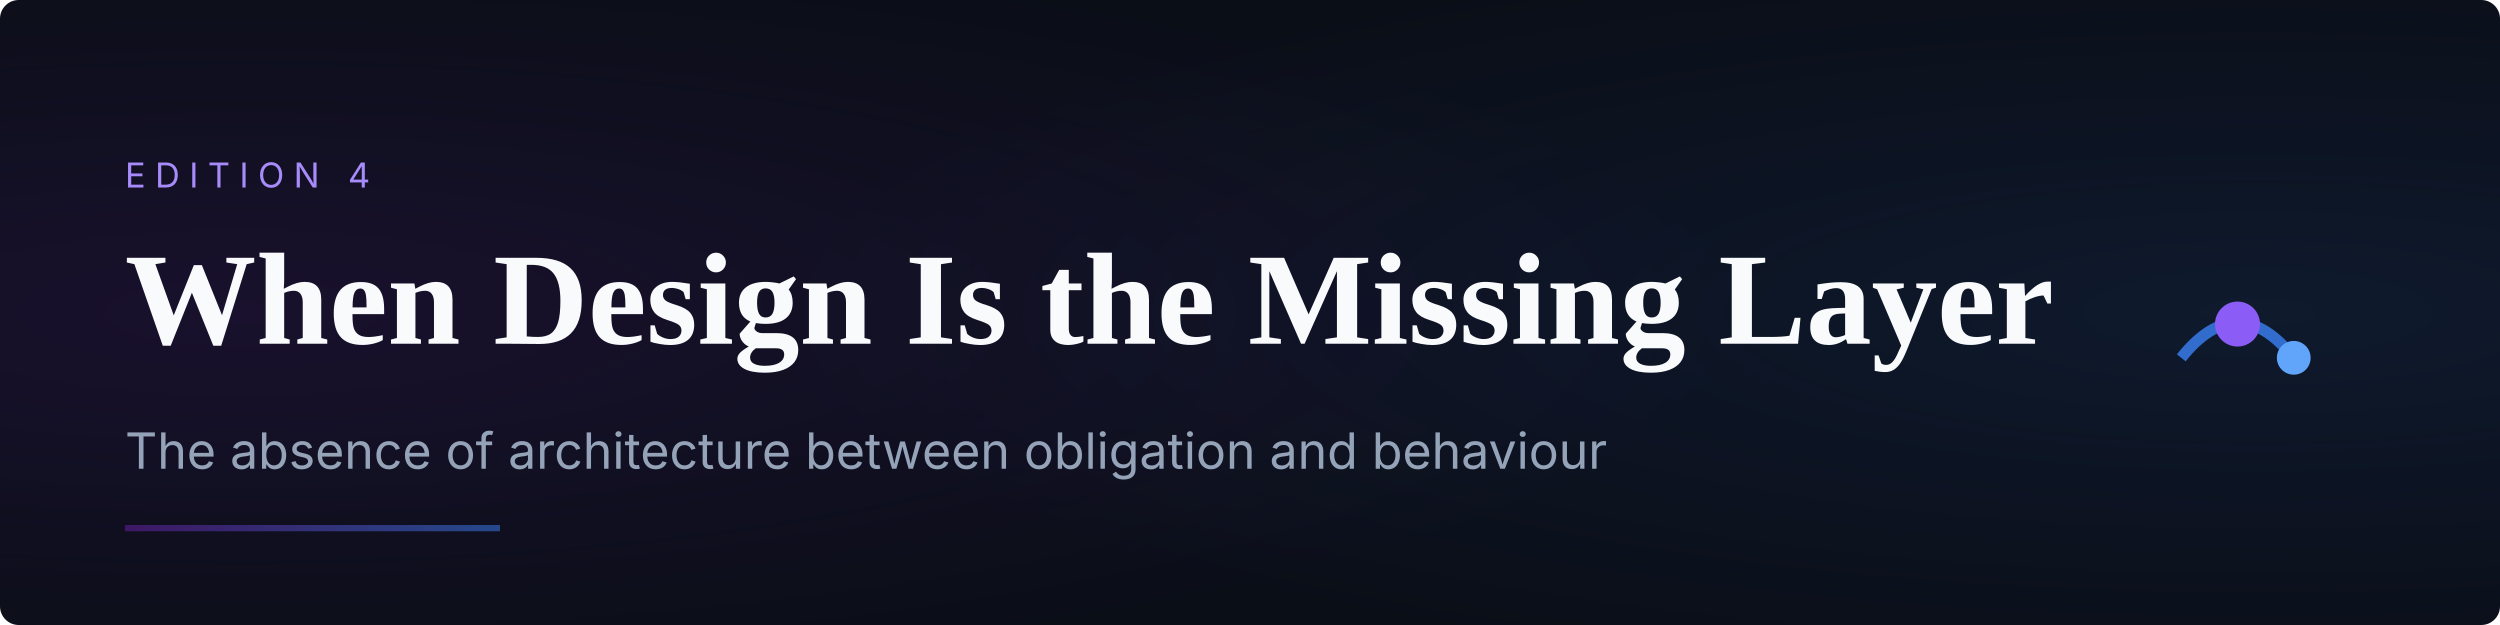
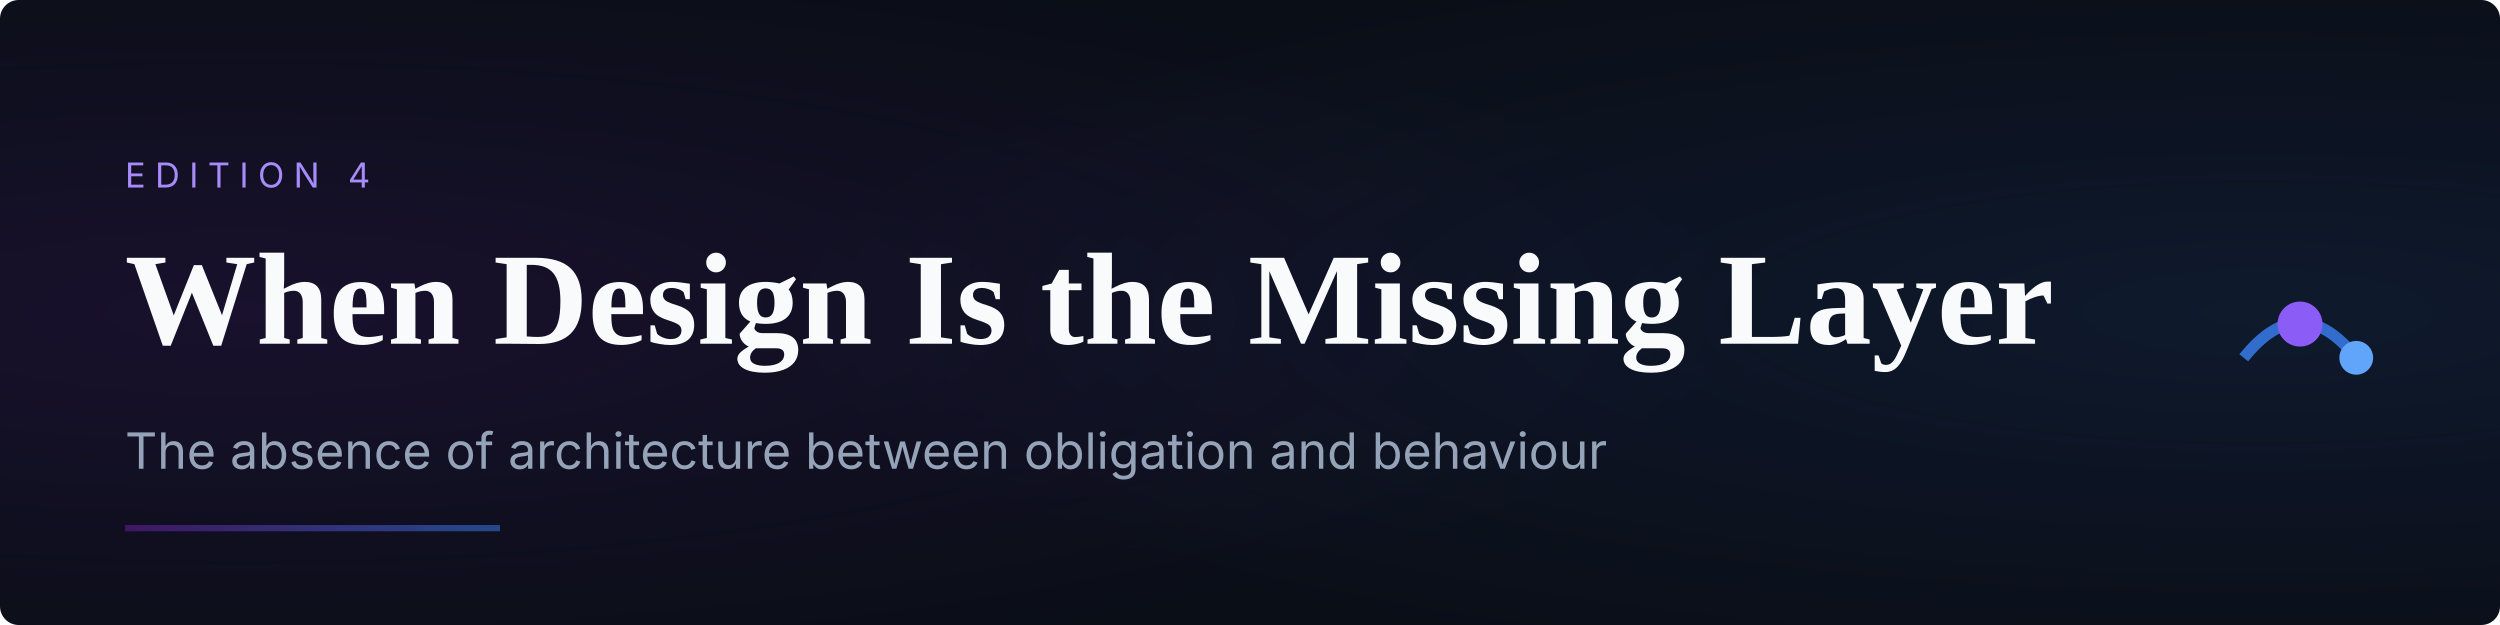
<svg xmlns="http://www.w3.org/2000/svg" width="800" height="200" viewBox="0 0 800 200">
  <defs>
    <radialGradient id="purpleGlow" cx="10%" cy="50%" r="60%">
      <stop offset="0%" stop-color="#6b21a8" stop-opacity="0.15" />
      <stop offset="100%" stop-color="#6b21a8" stop-opacity="0" />
    </radialGradient>
    <radialGradient id="blueGlow" cx="90%" cy="50%" r="60%">
      <stop offset="0%" stop-color="#3b82f6" stop-opacity="0.1" />
      <stop offset="100%" stop-color="#3b82f6" stop-opacity="0" />
    </radialGradient>
    <linearGradient id="lineGrad" x1="0%" y1="0%" x2="100%" y2="0%">
      <stop offset="0%" stop-color="#6b21a8" />
      <stop offset="100%" stop-color="#3b82f6" />
    </linearGradient>
  </defs>
  <rect width="800" height="200" rx="6" fill="#0a0e17" />
  <rect width="800" height="200" rx="6" fill="url(#purpleGlow)" />
  <rect width="800" height="200" rx="6" fill="url(#blueGlow)" />
  <text x="40" y="60" font-family="system-ui, -apple-system, sans-serif" font-size="11" letter-spacing="3" fill="#a78bfa">EDITION 4</text>
  <text x="40" y="110" font-family="Georgia, 'Times New Roman', serif" font-size="42" font-weight="700" fill="#f8fafc">When Design Is the Missing Layer</text>
  <text x="40" y="150" font-family="system-ui, -apple-system, sans-serif" font-size="16" fill="#94a3b8">The absence of architecture between obligation and behaviour</text>
  <rect x="40" y="168" width="120" height="2" fill="url(#lineGrad)" opacity="0.5" />
-   <g transform="translate(680, 65)">
+   <g transform="translate(700, 65)">
    <path d="M 18 49.5 Q 36 27, 54 49.5" stroke="#3b82f6" stroke-width="3.6" fill="none" opacity="0.8" />
    <circle cx="36" cy="38.7" r="7.2" fill="#8b5cf6" />
    <circle cx="54" cy="49.5" r="5.4" fill="#60a5fa" />
  </g>
</svg>
